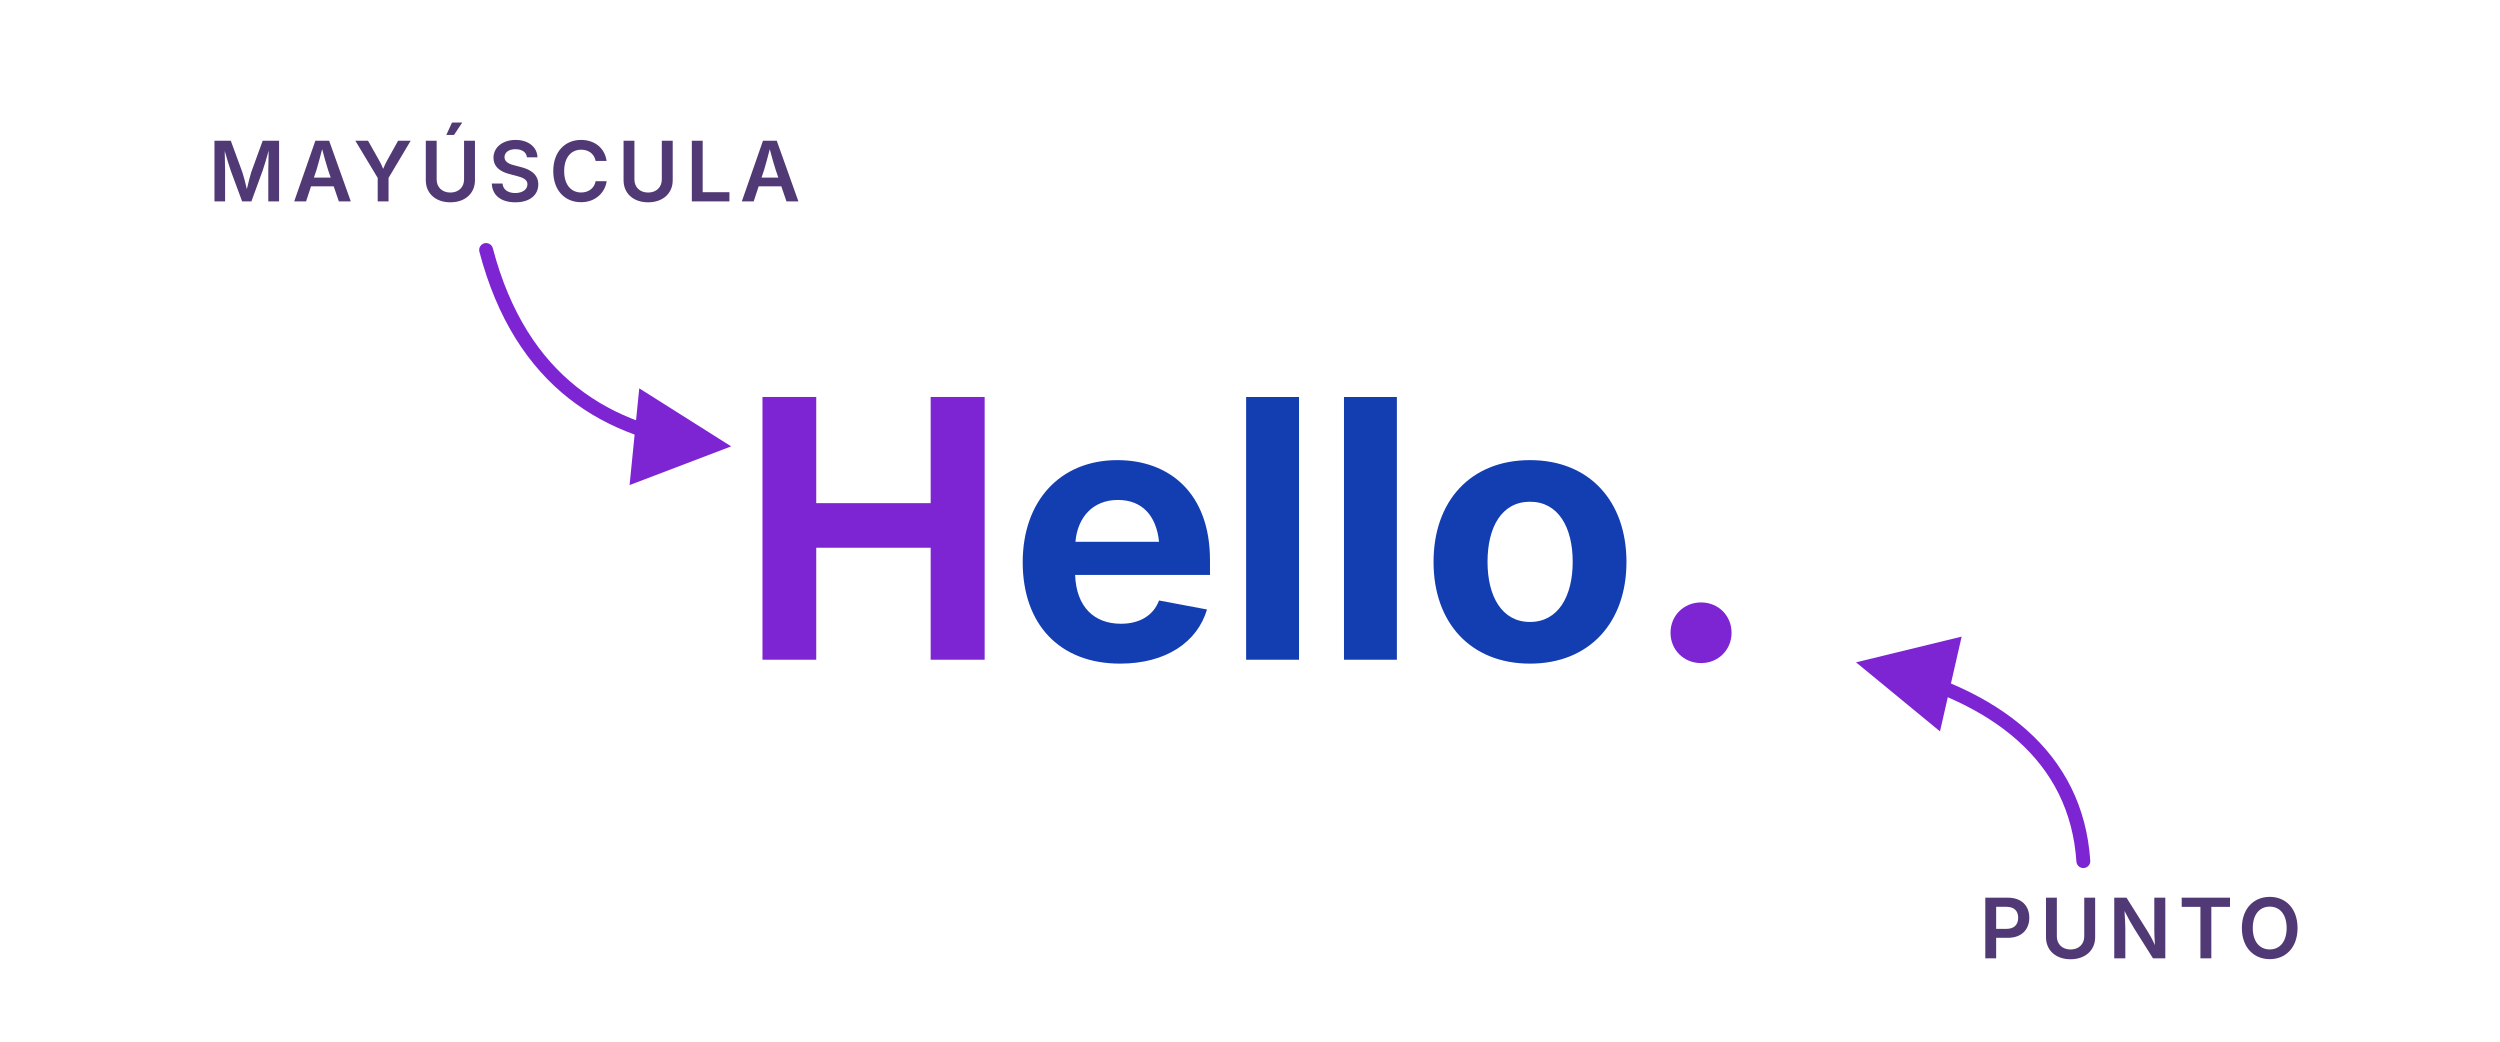
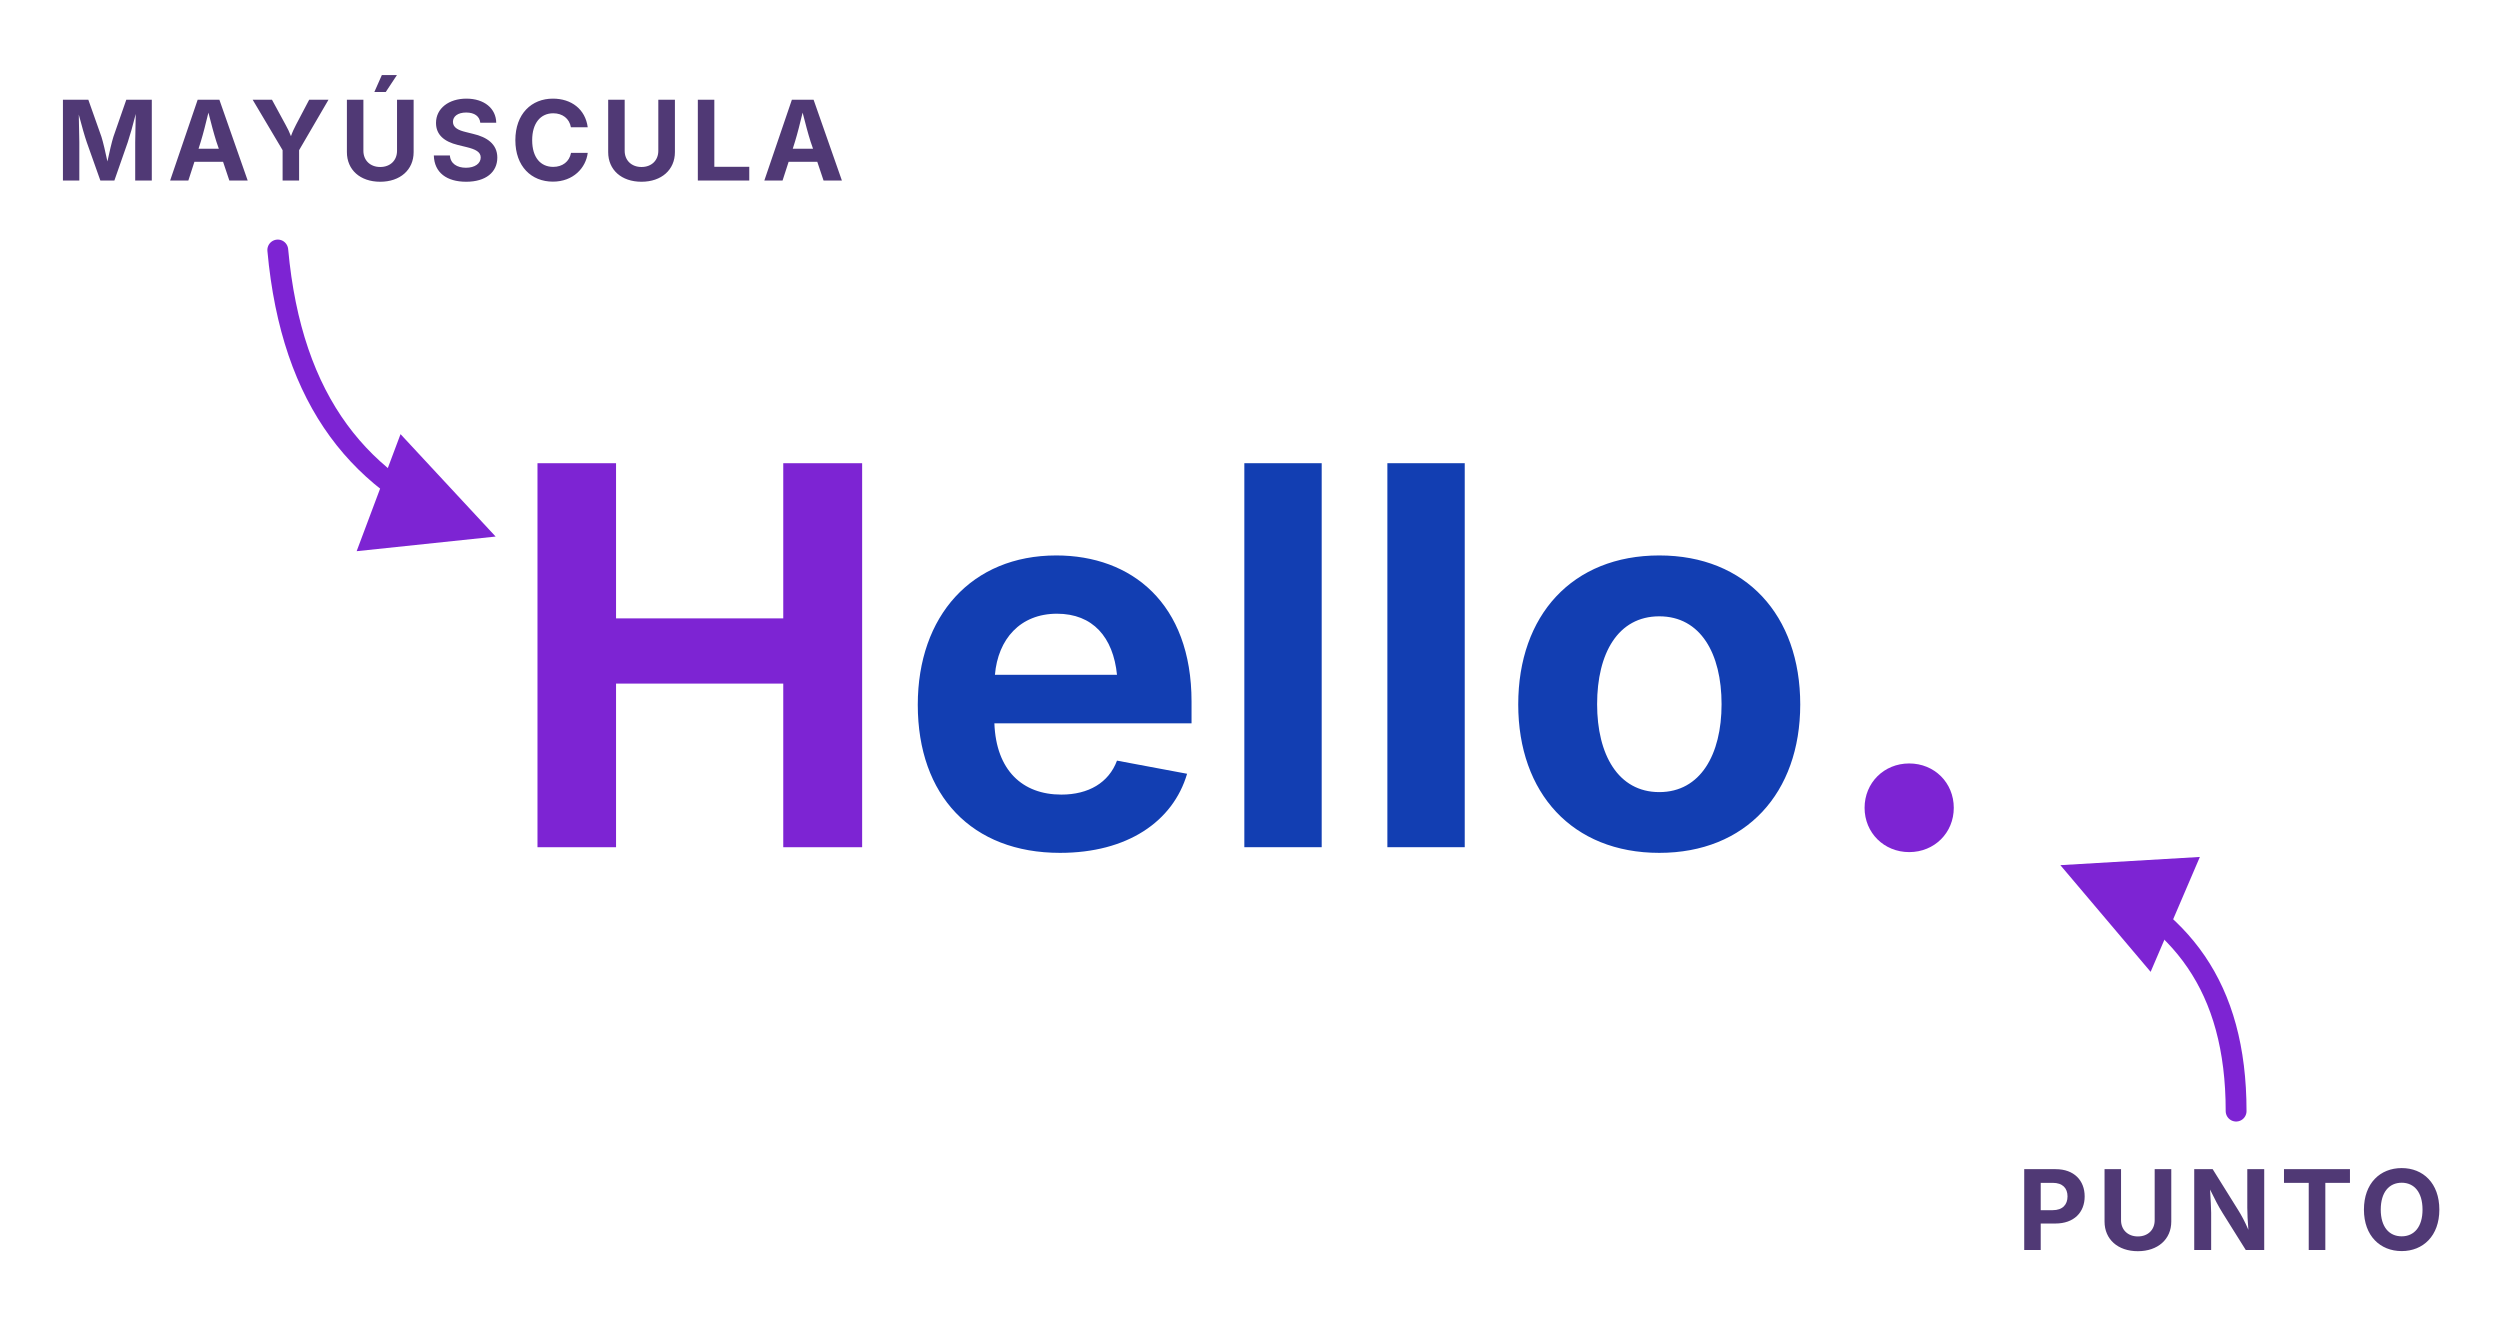
- <svg xmlns="http://www.w3.org/2000/svg" viewBox="0 0 720 300" role="img" aria-label="Hello con mayúscula inicial y punto final">
+ <svg xmlns="http://www.w3.org/2000/svg" viewBox="0 0 360 190" role="img" aria-label="Hello con mayúscula inicial y punto final">
  <defs>
-     <marker id="a" viewBox="0 0 10 10" refX="8" refY="5" markerWidth="7" markerHeight="7" orient="auto">
+     <marker id="a" viewBox="0 0 10 10" refX="8" refY="5" markerWidth="6" markerHeight="6" orient="auto">
      <path d="M0 0L10 5L0 10z" fill="#7d24d3" />
    </marker>
  </defs>
-   <text x="360" y="190" text-anchor="middle" font-family="Geist, Inter, system-ui, -apple-system, Segoe UI, Roboto, sans-serif" font-size="104" font-weight="700" fill="#123eb2">
+   <text x="180" y="122" text-anchor="middle" font-family="Geist, Inter, system-ui, -apple-system, Segoe UI, Roboto, sans-serif" font-size="76" font-weight="700" fill="#123eb2">
    <tspan fill="#7d24d3">H</tspan>ello<tspan fill="#7d24d3">.</tspan>
  </text>
-   <text x="60" y="58" font-family="Geist, Inter, system-ui, -apple-system, Segoe UI, Roboto, sans-serif" font-size="24" font-weight="600" letter-spacing="2" fill="#503975">MAYÚSCULA</text>
-   <path d="M140 72 C 150 110, 175 125, 205 128" fill="none" stroke="#7d24d3" stroke-width="4" stroke-linecap="round" marker-end="url(#a)" />
-   <text x="570" y="276" font-family="Geist, Inter, system-ui, -apple-system, Segoe UI, Roboto, sans-serif" font-size="24" font-weight="600" letter-spacing="2" fill="#503975">PUNTO</text>
-   <path d="M600 248 C 598 218, 575 200, 540 192" fill="none" stroke="#7d24d3" stroke-width="4" stroke-linecap="round" marker-end="url(#a)" />
+   <text x="8" y="26" font-family="Geist, Inter, system-ui, -apple-system, Segoe UI, Roboto, sans-serif" font-size="16" font-weight="700" letter-spacing="1.2" fill="#503975">MAYÚSCULA</text>
+   <path d="M40 36 C 42 58, 52 70, 68 76" fill="none" stroke="#7d24d3" stroke-width="3" stroke-linecap="round" marker-end="url(#a)" />
+   <text x="352" y="180" text-anchor="end" font-family="Geist, Inter, system-ui, -apple-system, Segoe UI, Roboto, sans-serif" font-size="16" font-weight="700" letter-spacing="1.2" fill="#503975">PUNTO</text>
+   <path d="M322 160 C 322 142, 314 132, 300 126" fill="none" stroke="#7d24d3" stroke-width="3" stroke-linecap="round" marker-end="url(#a)" />
</svg>
